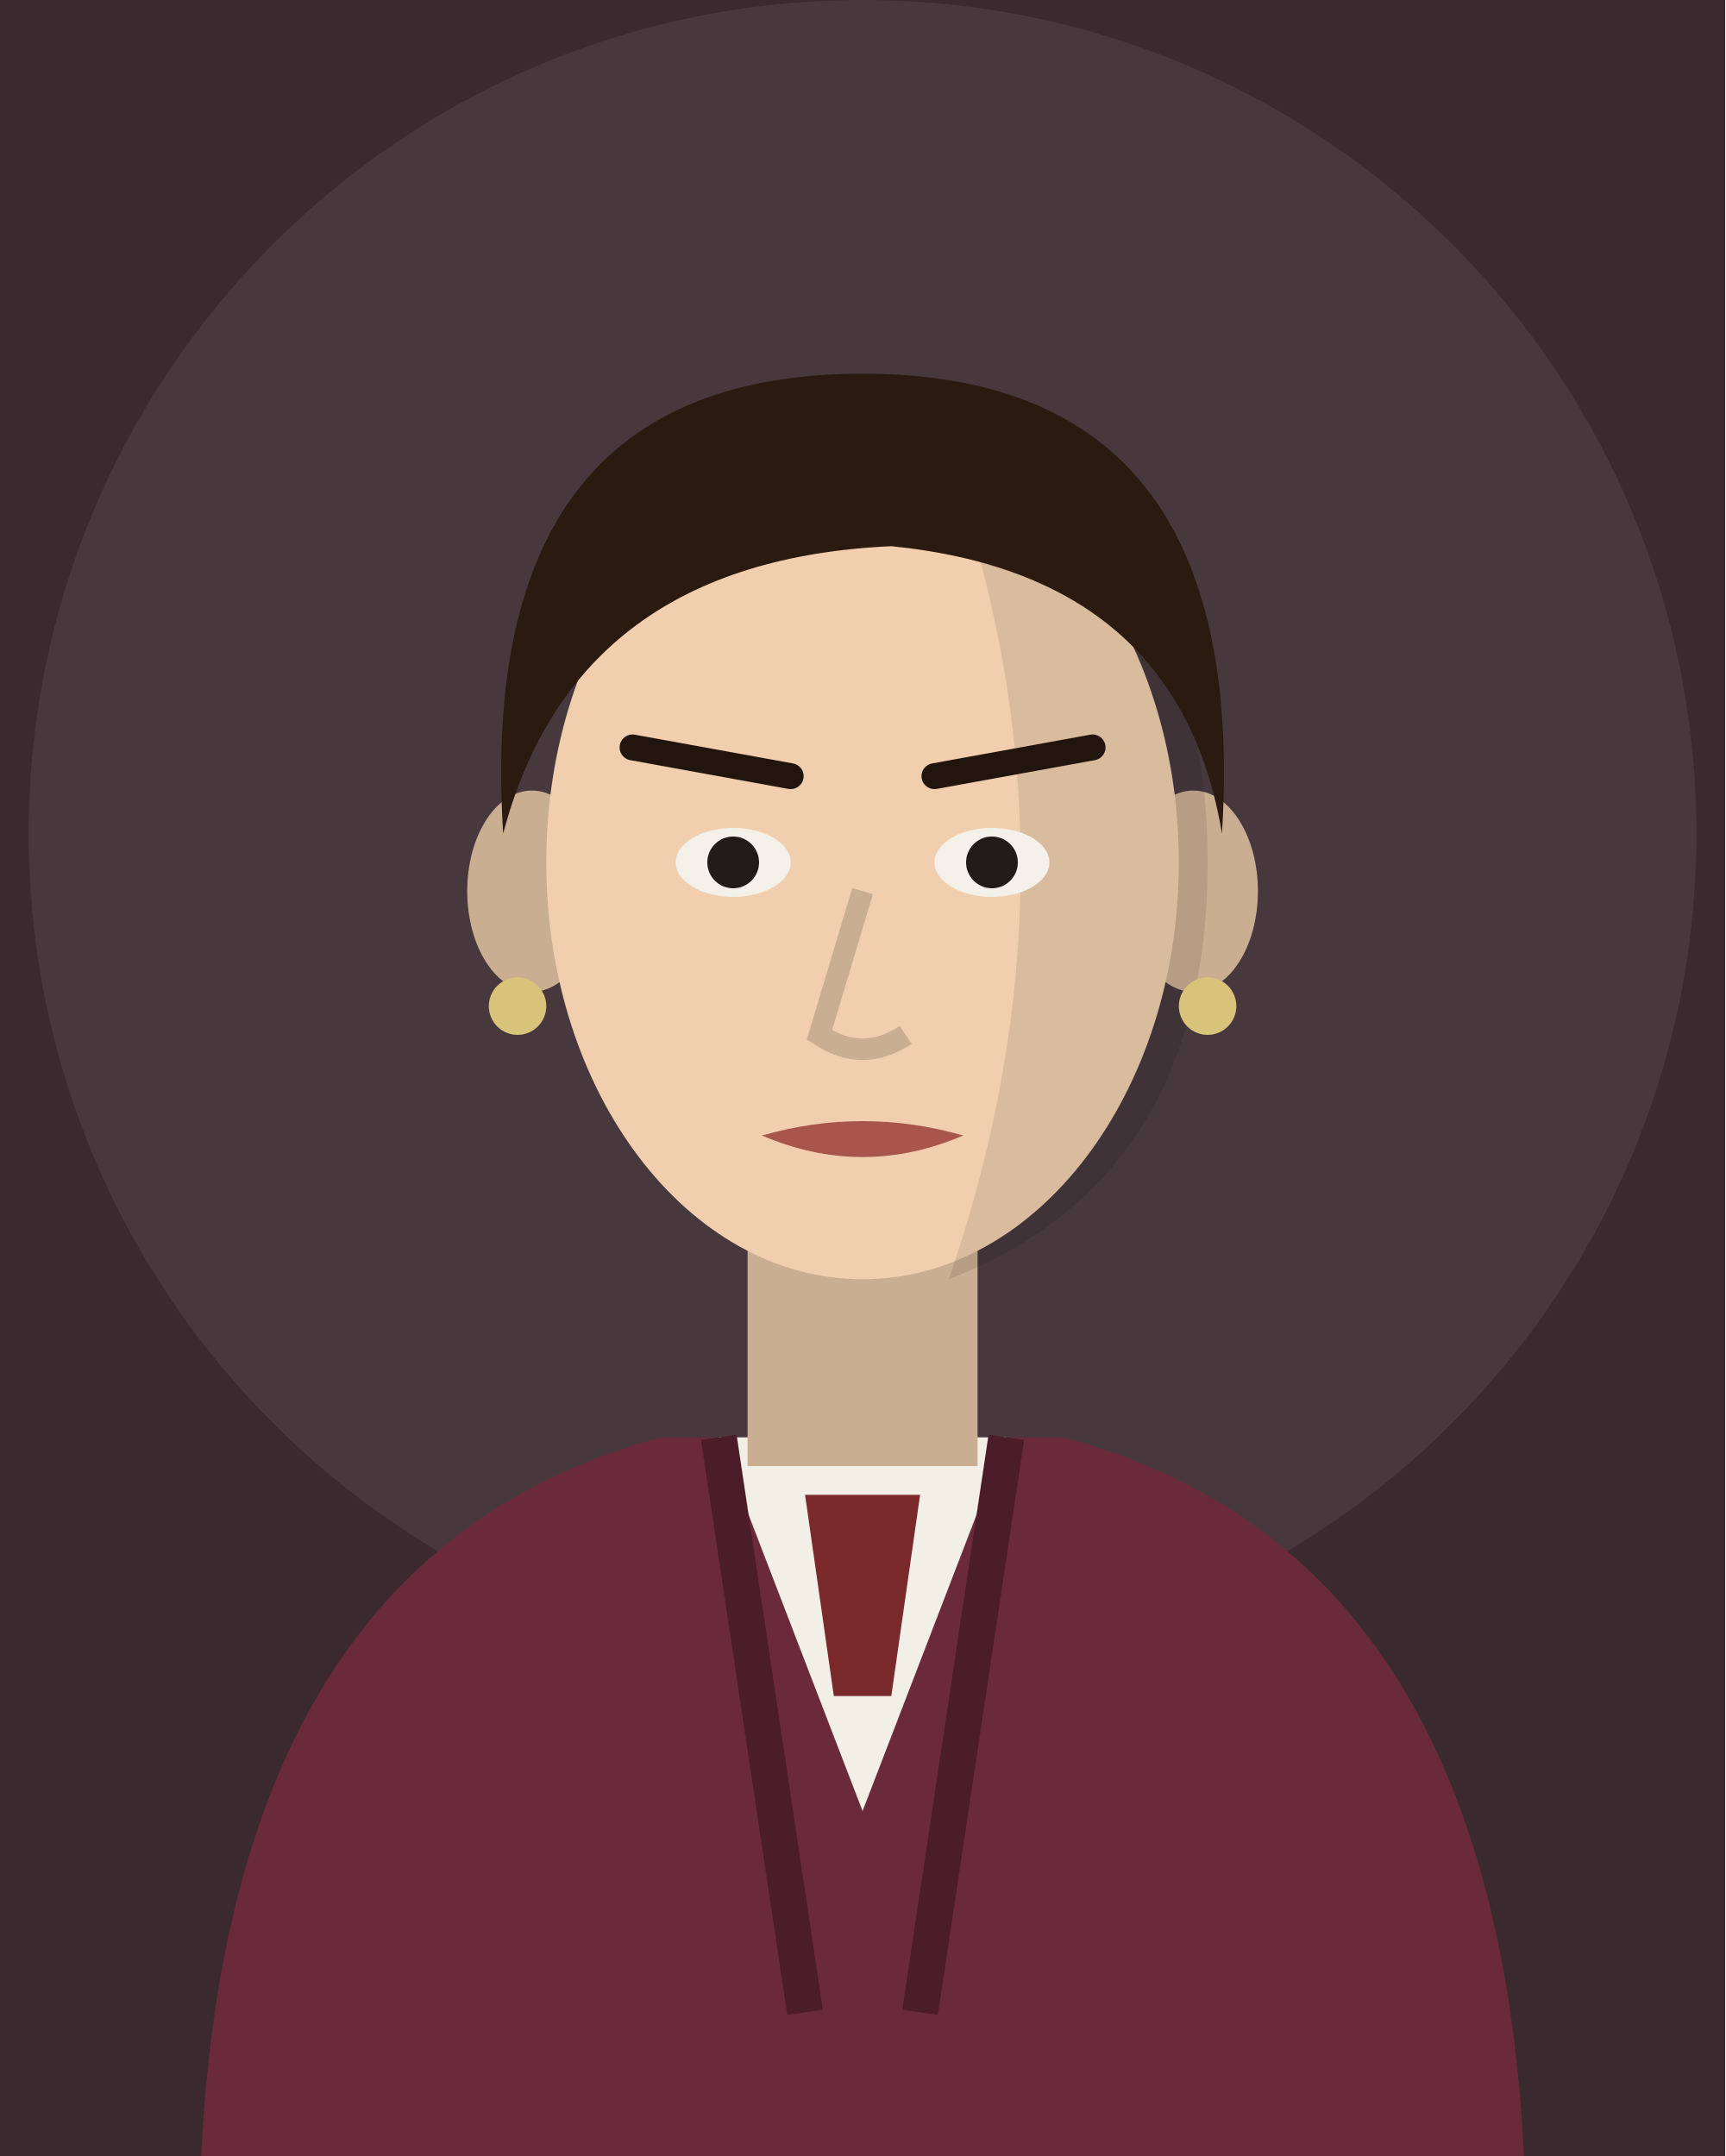
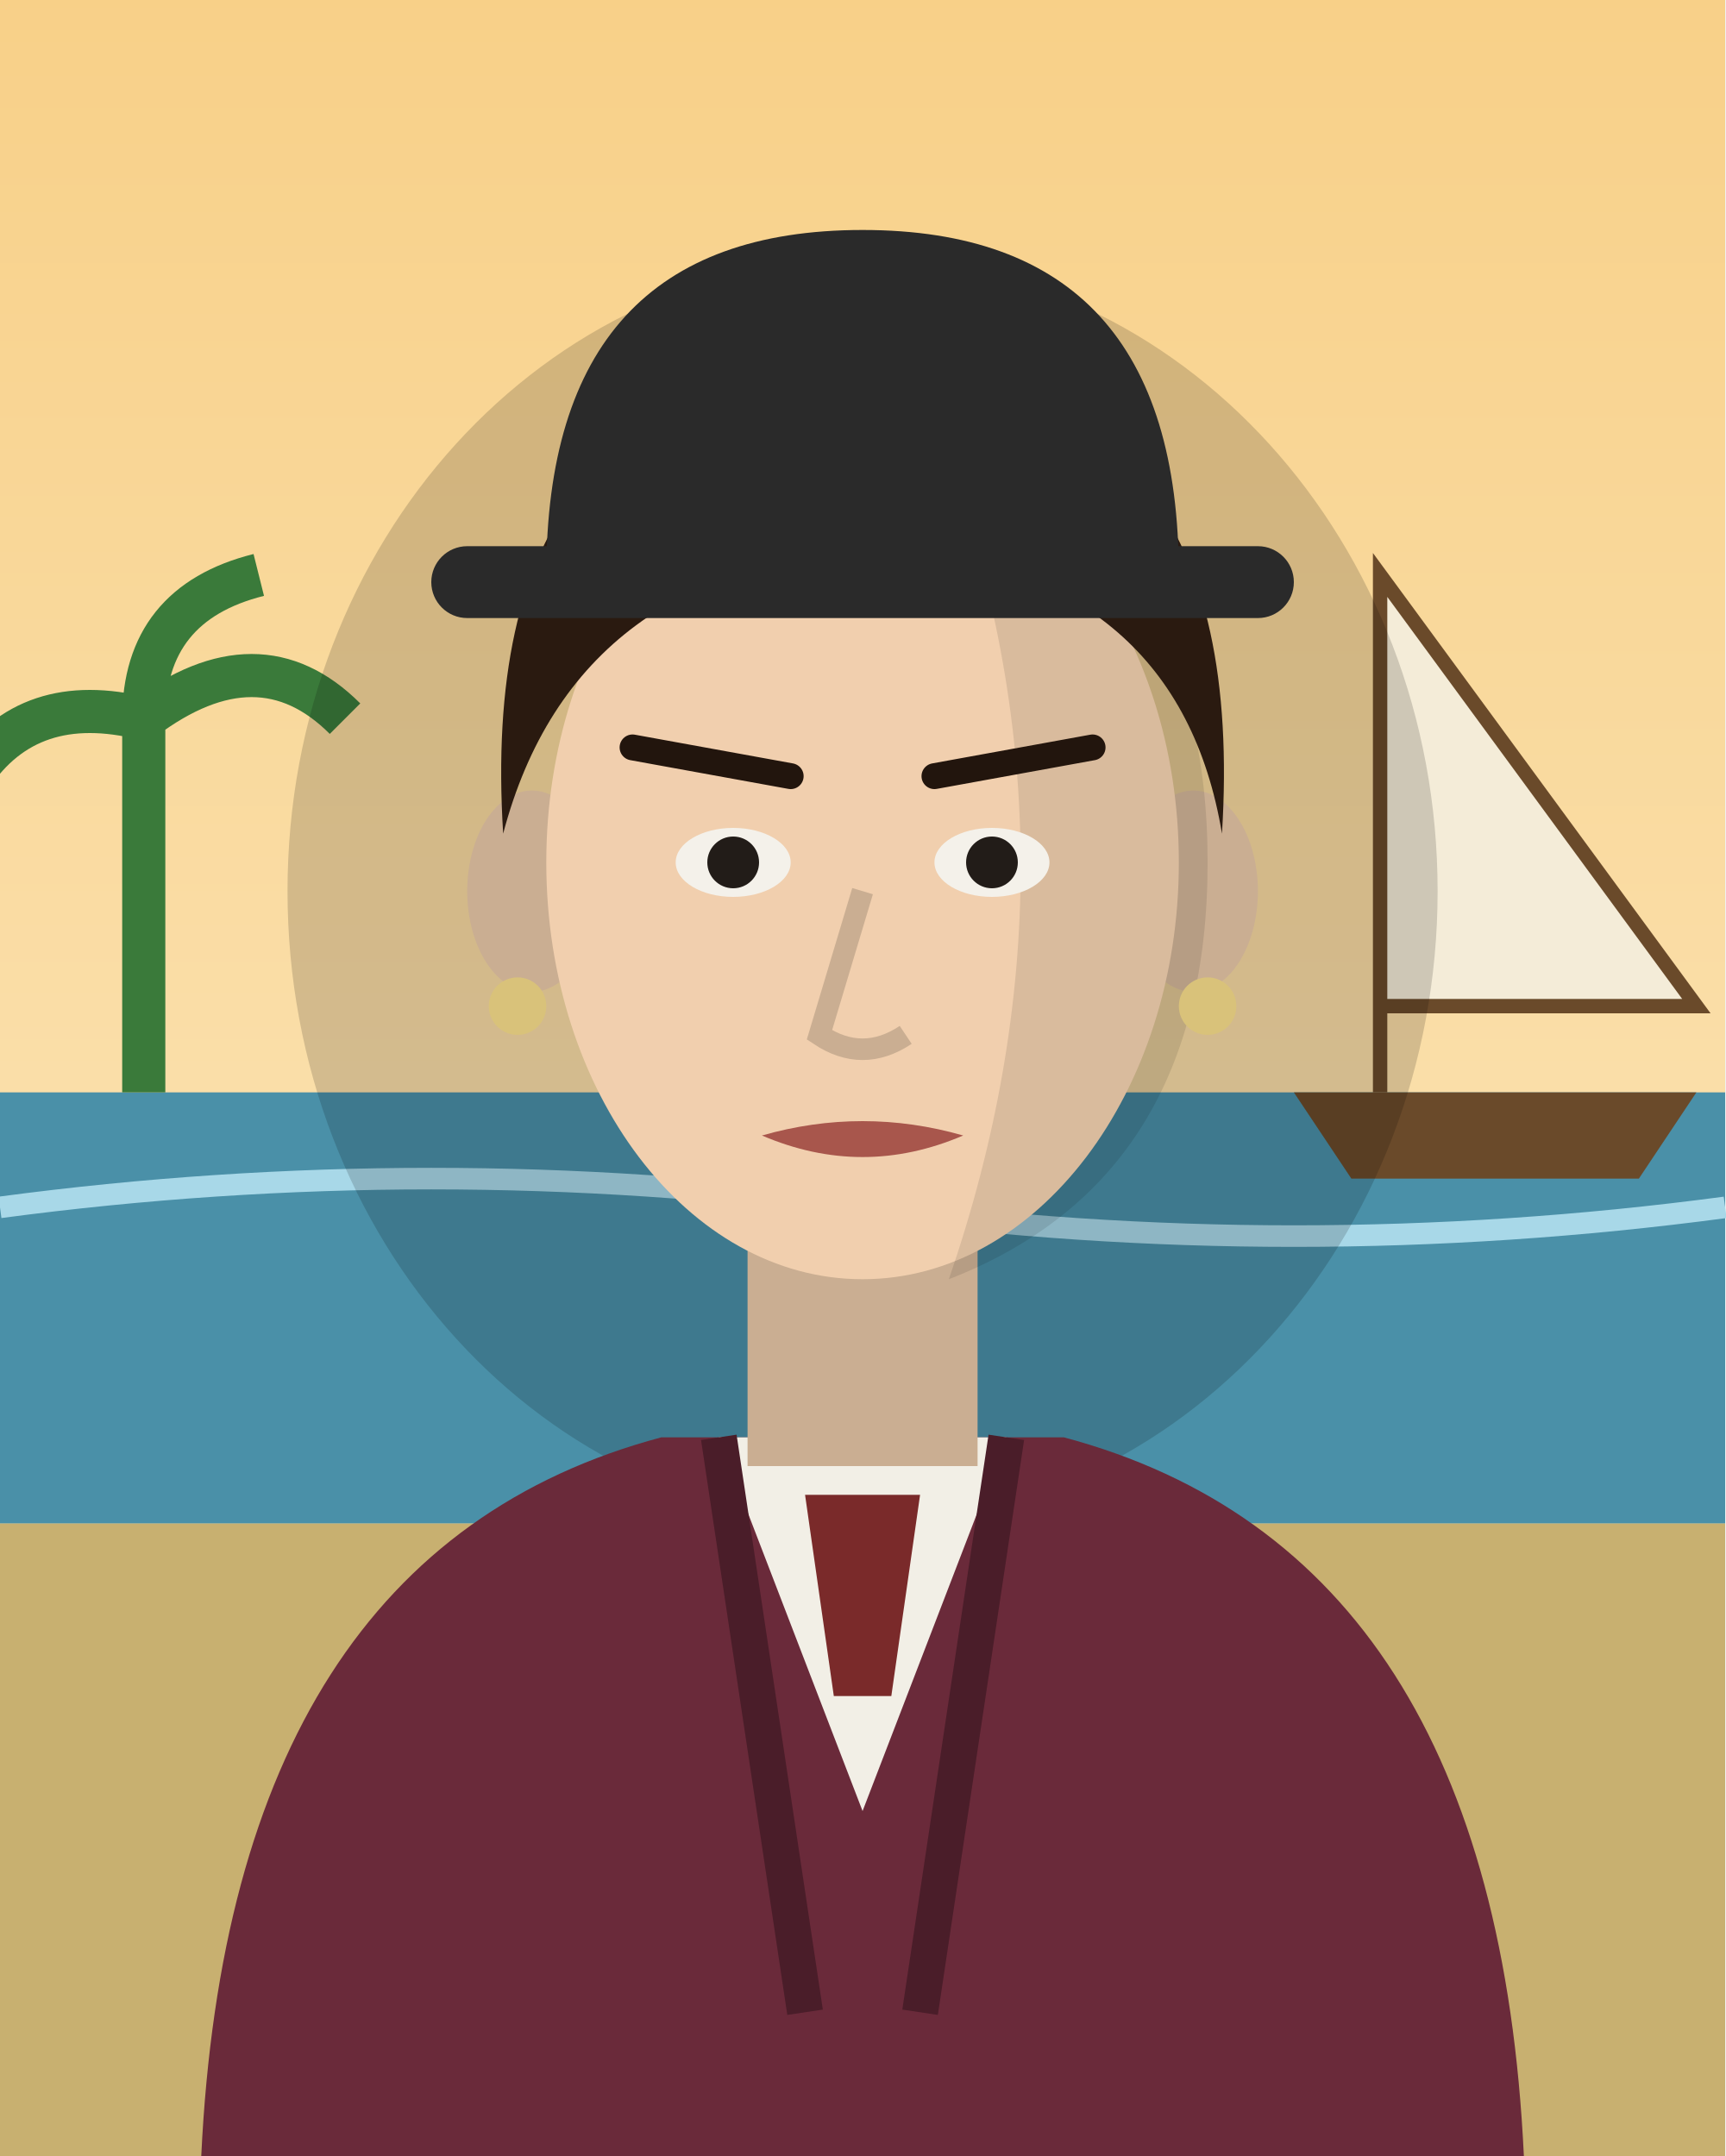
<svg xmlns="http://www.w3.org/2000/svg" viewBox="0 0 120 150" role="img" aria-label="Mabel Hart">
  <style>.fx{transform-box:fill-box;transform-origin:center}.tw{animation:tw 3s ease-in-out infinite}.pu{animation:pu 4s ease-in-out infinite}@keyframes tw{50%{opacity:.25}}@keyframes pu{50%{opacity:.55}}@keyframes spin{to{transform:rotate(360deg)}}@media (prefers-reduced-motion:reduce){*{animation:none!important}}</style>
-   <rect width="120" height="150" fill="#3a2a30" />
-   <circle cx="60" cy="58" r="58" fill="#fff" opacity=".07" />
+   <defs>
+     <linearGradient id="s22" x1="0" y1="0" x2="0" y2="1">
+       <stop offset="0" stop-color="#f8d088" />
+       <stop offset="1" stop-color="#fcecc8" />
+     </linearGradient>
+   </defs>
+   <rect width="120" height="150" fill="url(#s22)" />
+   <rect y="76" width="120" height="30" fill="#4a90a8" />
+   <path d="M0 84 Q30 80 60 84 T120 84" stroke="#a8d8e8" stroke-width="1.5" fill="none" />
+   <path d="M96 76 V40 L118 70 H96Z" fill="#f4ecd8" stroke="#6a4a2a" stroke-width="1" />
+   <path d="M90 76 H118 L114 82 H94Z" fill="#6a4a2a" />
+   <path d="M10 76 V50 M10 50 q-8 -2 -12 4 M10 50 q8 -6 14 0 M10 50 q0 -8 8 -10" stroke="#3a7a3a" stroke-width="3" fill="none" />
+   <path d="M0 106 H120 V150 H0Z" fill="#c8b070" />
+   <ellipse cx="60" cy="62" rx="40" ry="44" fill="#000" opacity=".16" />
  <path d="M14 150 Q16 108 46 100 H74 Q104 108 106 150Z" fill="#6a2a3a" />
  <path d="M50 100 L60 126 L70 100Z" fill="#f2efe6" />
  <path d="M56 104 L64 104 L62 118 L58 118Z" fill="#7a2a2a" />
  <path d="M50 100 L56 140 M70 100 L64 140" stroke="#4a1d29" stroke-width="2.5" />
  <rect x="52" y="86" width="16" height="16" fill="#caae92" />
  <ellipse cx="37" cy="62" rx="4.5" ry="7" fill="#caae92" />
  <ellipse cx="83" cy="62" rx="4.5" ry="7" fill="#caae92" />
  <ellipse cx="60" cy="60" rx="22" ry="29" fill="#f1cfae" />
  <path d="M66 32 Q84 38 84 60 Q84 82 66 89 Q76 60 66 32Z" fill="#000" opacity=".1" />
  <path d="M35 58 Q33 26 60 26 Q87 26 85 58 Q82 40 62 38 Q40 39 35 58Z" fill="#2a1a10" />
  <path d="M44 52 L55 54 M65 54 L76 52" stroke="#22150d" stroke-width="1.8" stroke-linecap="round" />
  <ellipse cx="51" cy="60" rx="4" ry="2.4" fill="#f4f1ea" />
  <circle cx="51" cy="60" r="1.8" fill="#221c18" />
  <ellipse cx="69" cy="60" rx="4" ry="2.4" fill="#f4f1ea" />
  <circle cx="69" cy="60" r="1.8" fill="#221c18" />
  <path d="M60 62 L57 72 Q60 74 63 72" fill="none" stroke="#caae92" stroke-width="1.5" />
  <path d="M53 79 Q60 77 67 79 Q60 82 53 79Z" fill="#a8564c" />
+   <path d="M38 40 Q38 16 60 16 Q82 16 82 40Z" fill="#2a2a2a" />
+   <rect x="30" y="38" width="60" height="5" rx="2.5" fill="#2a2a2a" />
  <circle cx="36" cy="70" r="2" fill="#d9c27a" />
  <circle cx="84" cy="70" r="2" fill="#d9c27a" />
</svg>
